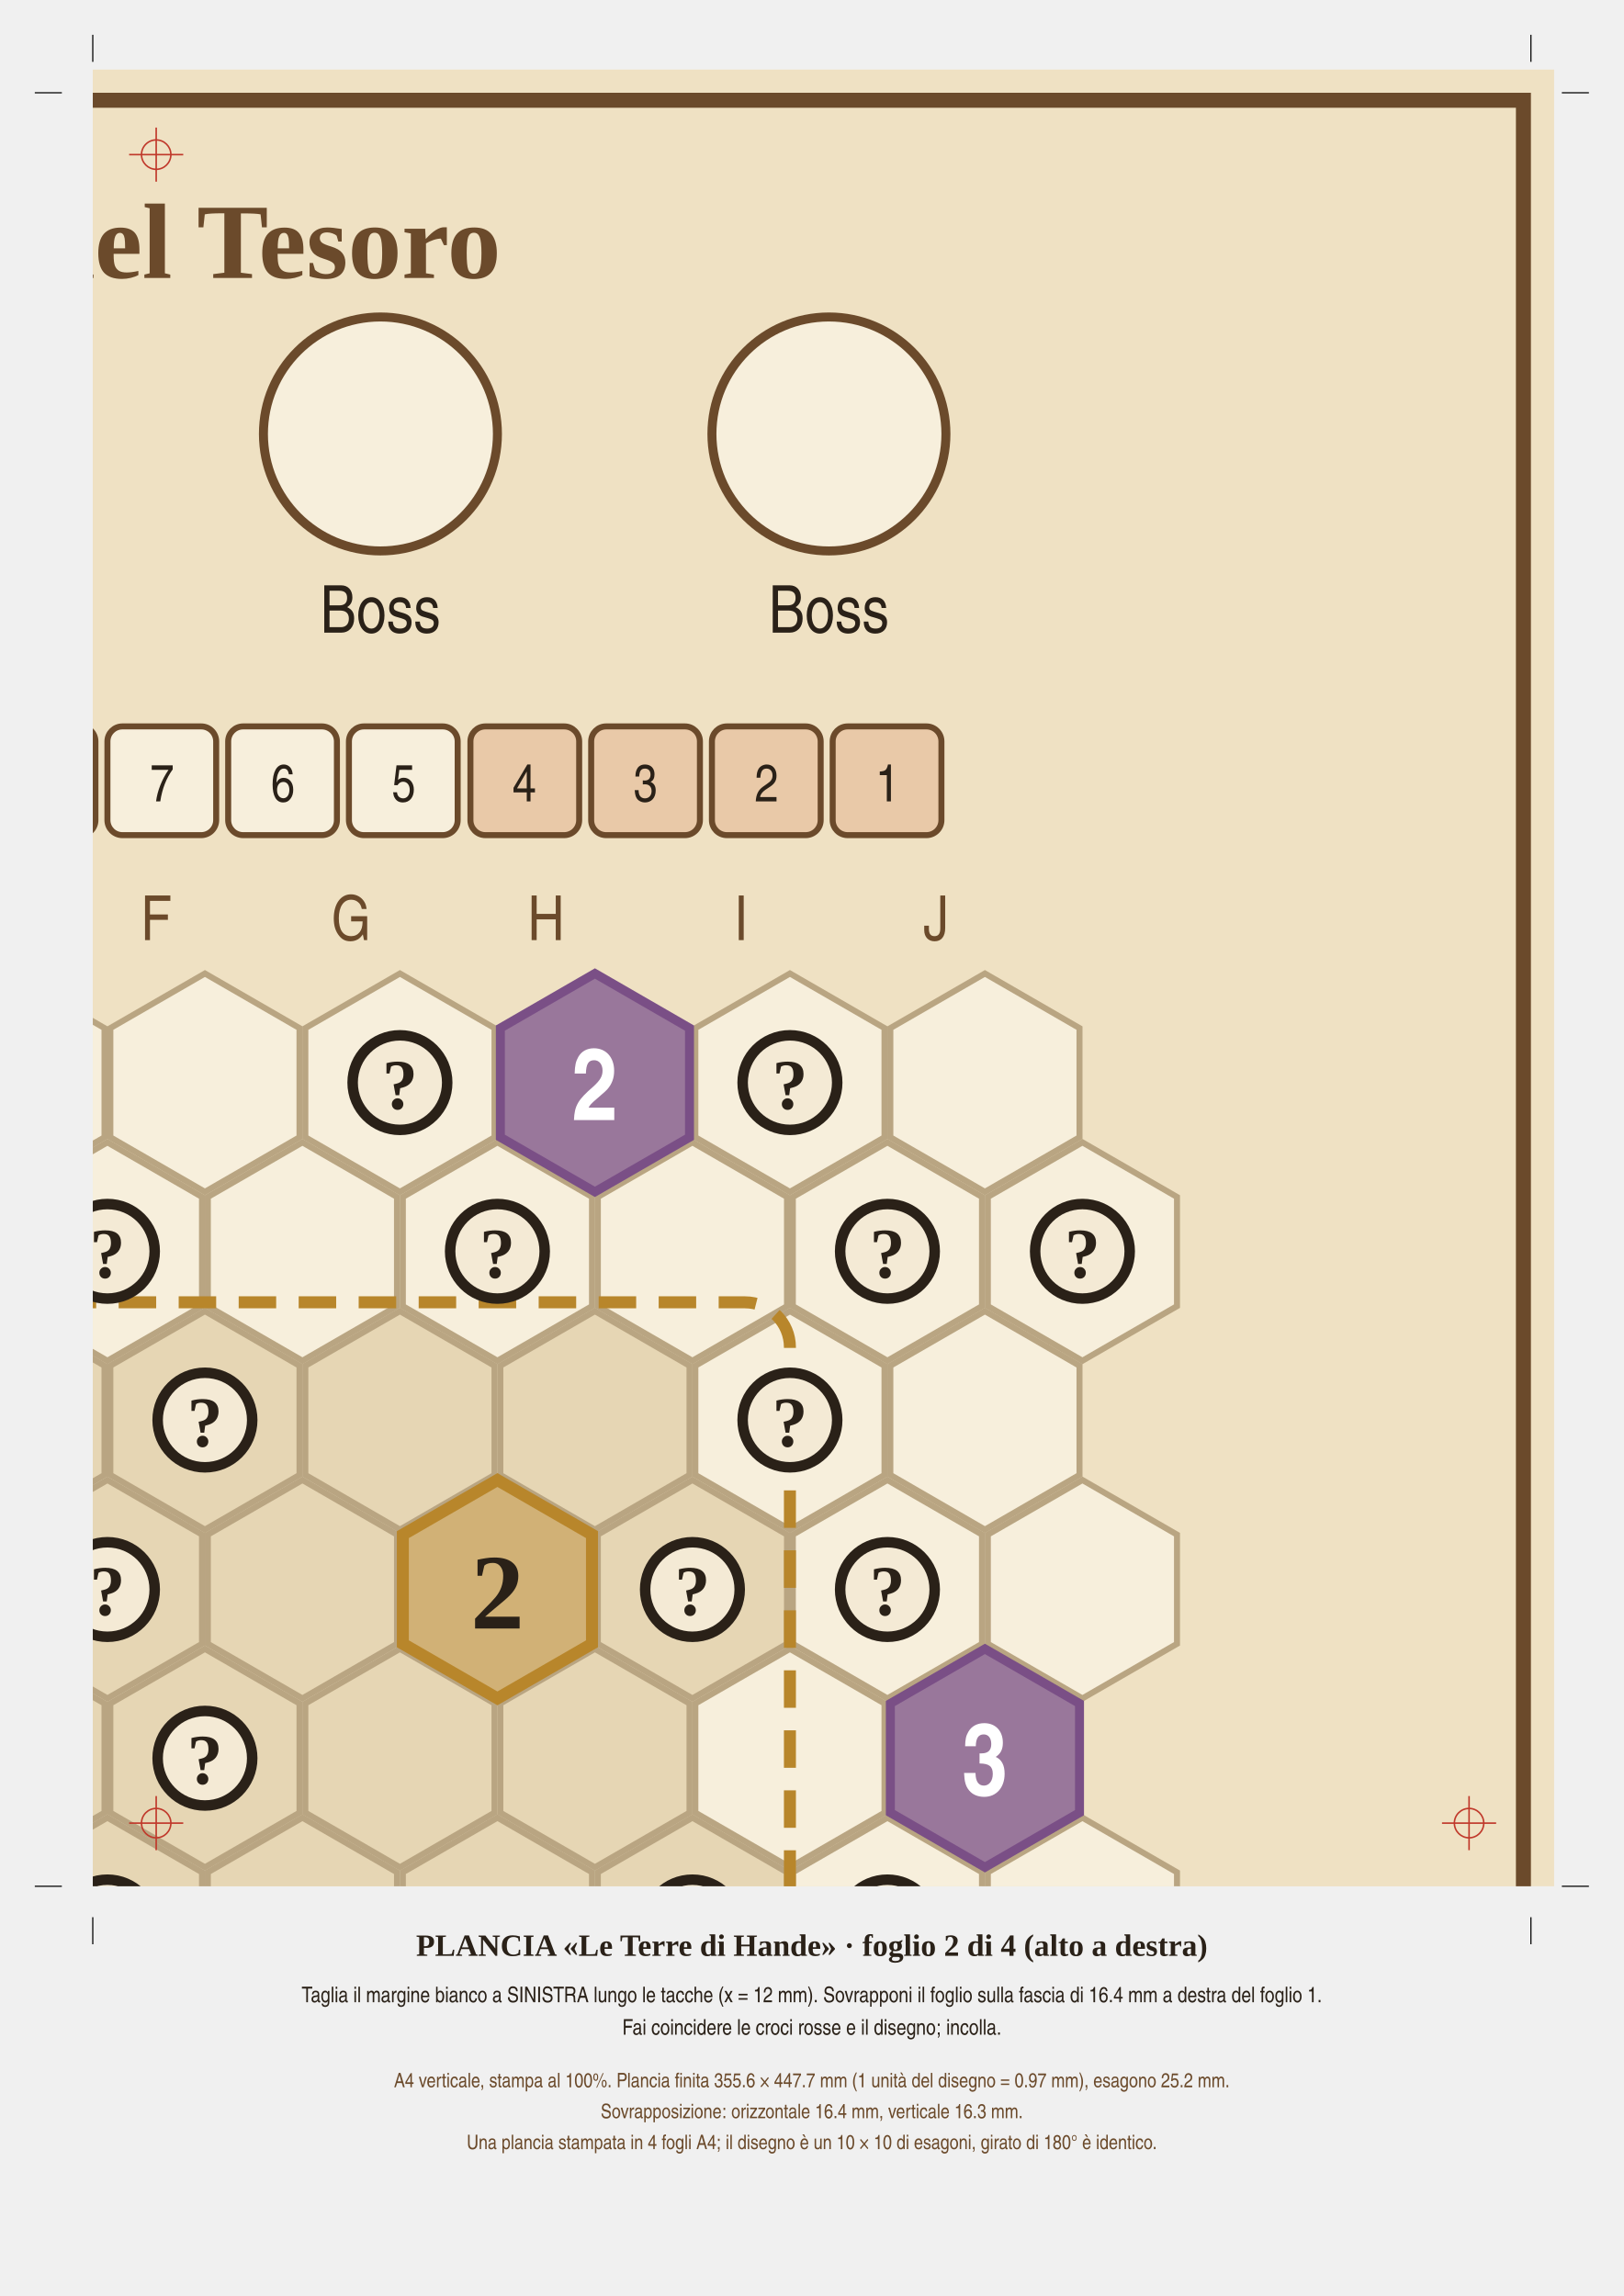
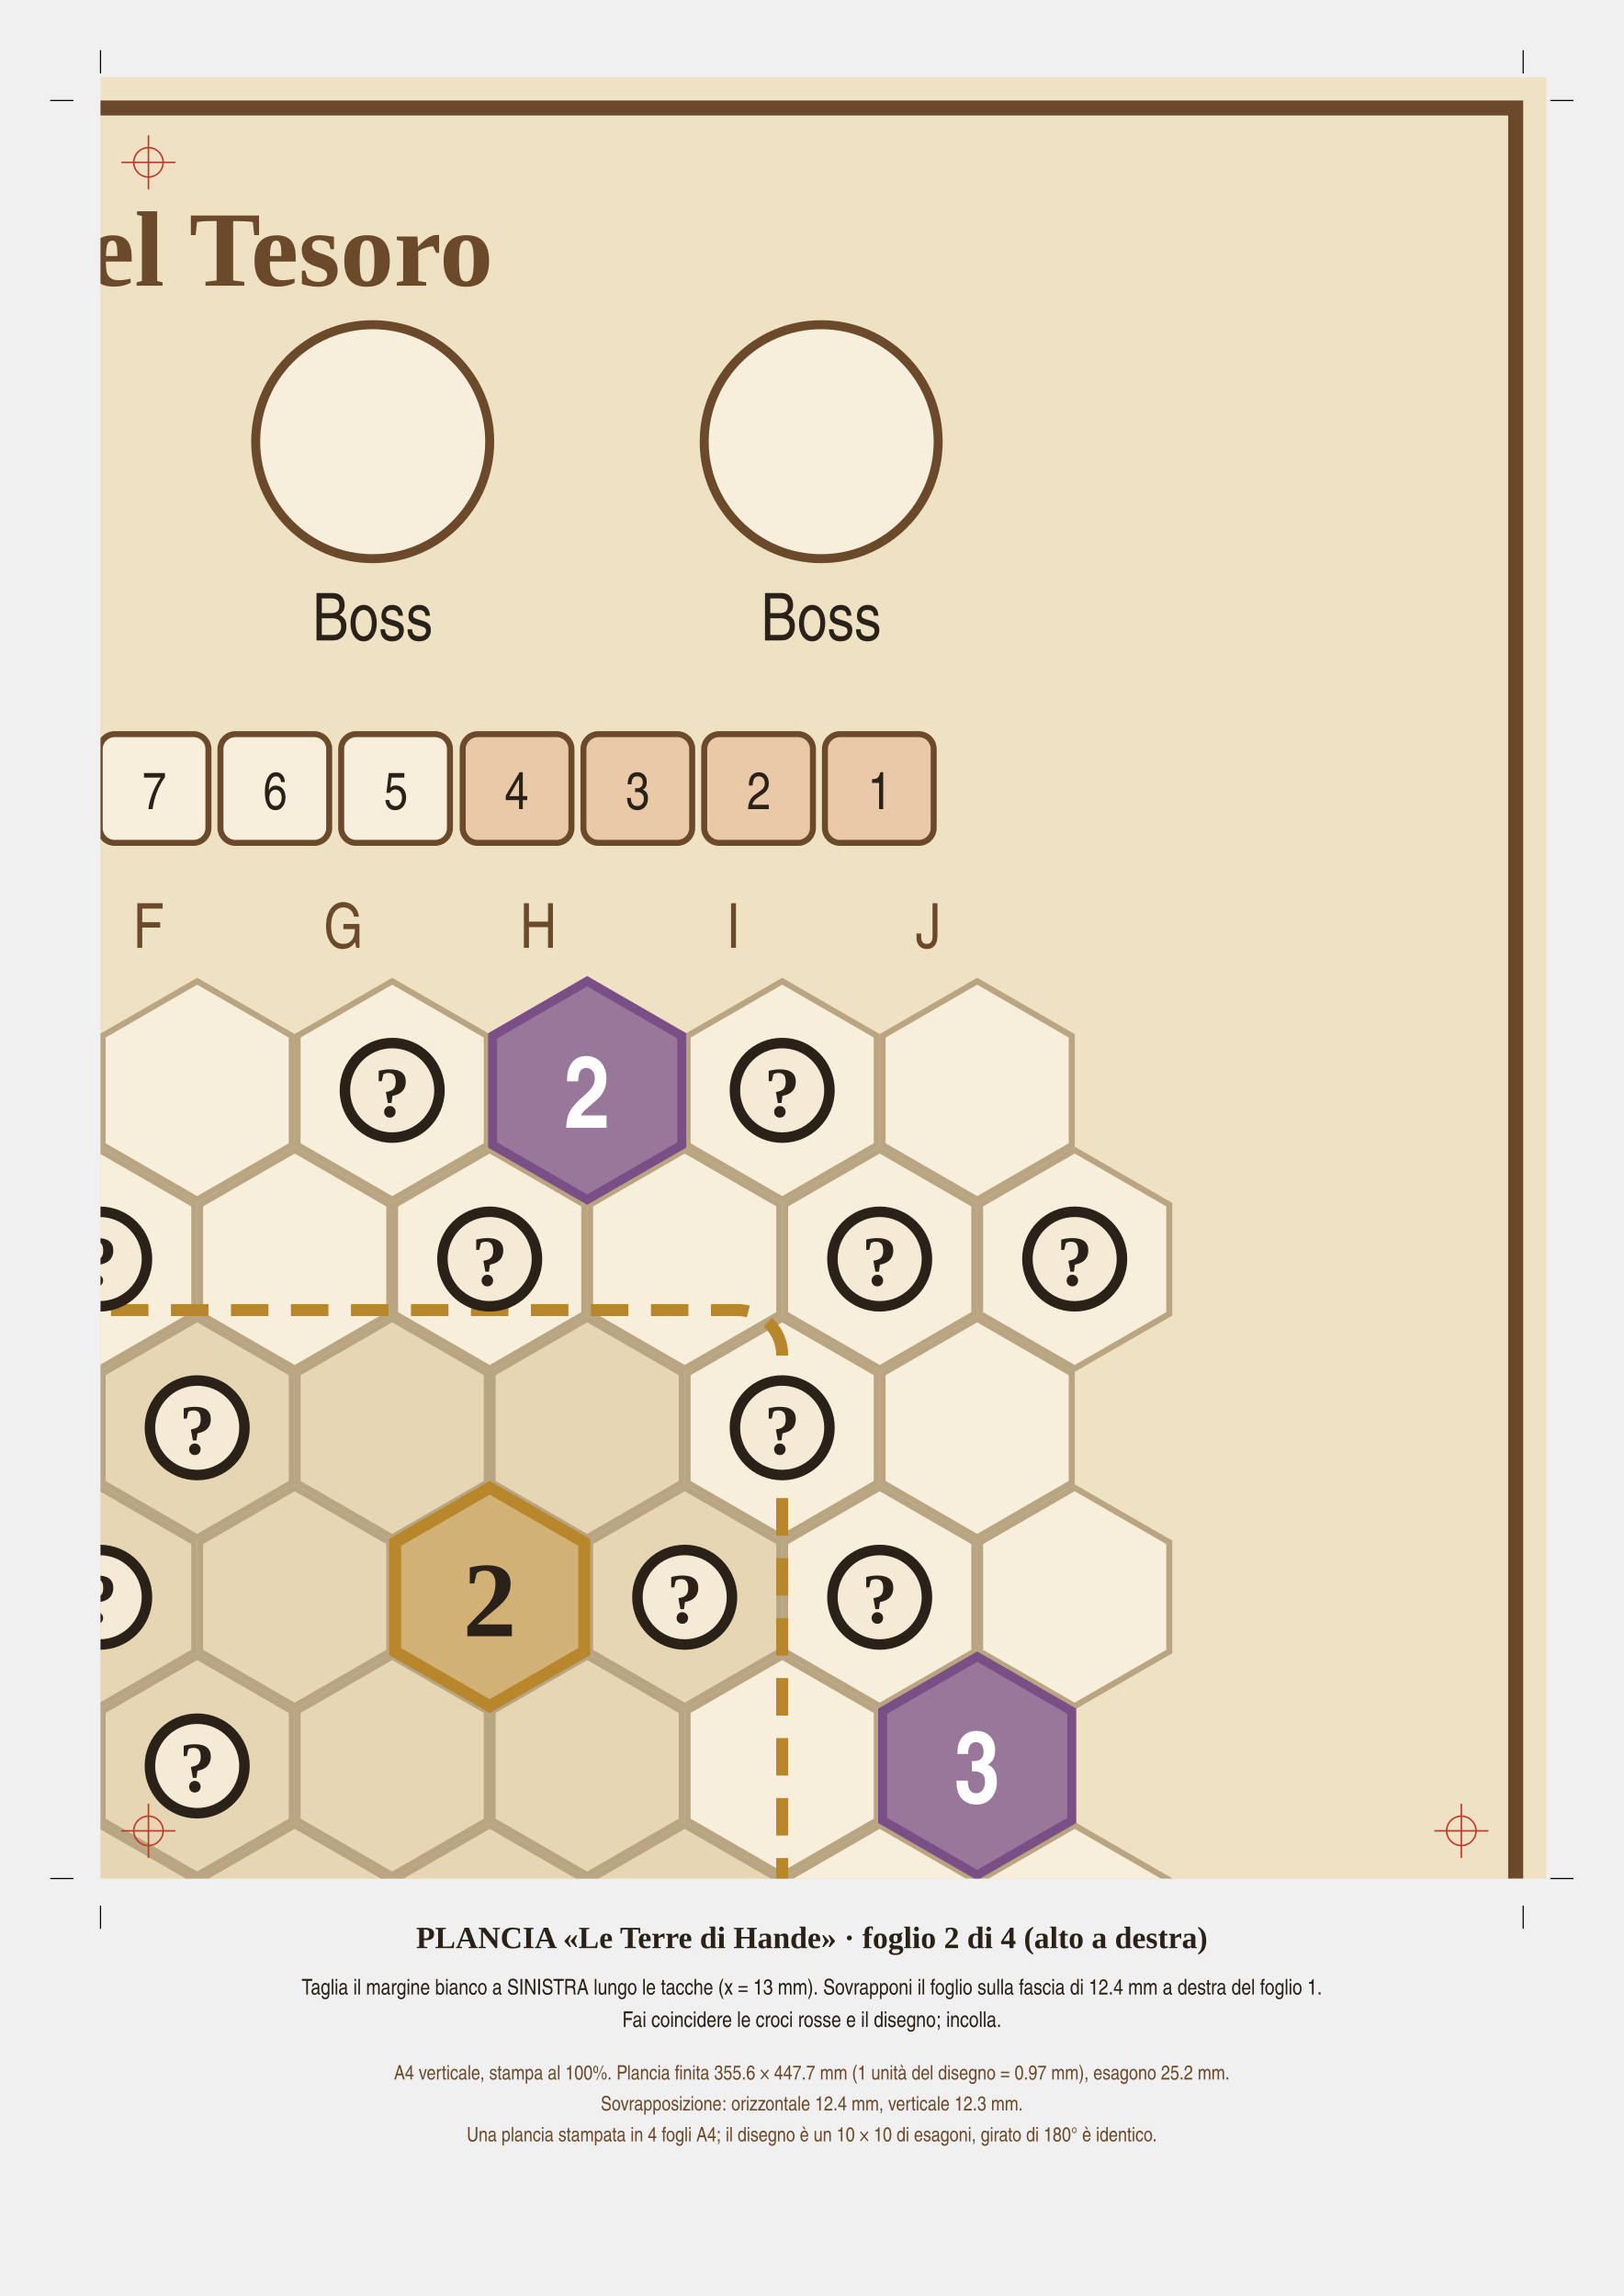
<svg xmlns="http://www.w3.org/2000/svg" width="210mm" height="297mm" viewBox="0 0 210 297" font-family="Liberation Sans Narrow">
  <defs>
    <clipPath id="clip10">
-       <rect x="12.0" y="9.0" width="189.0" height="235.0" />
+       <rect x="13.0" y="10.0" width="187.0" height="233.0" />
    </clipPath>
  </defs>
-   <rect id="abbondanza" x="12.0" y="9.0" width="189.0" height="235.0" fill="#efe1c3" />
+   <rect id="abbondanza" x="13.0" y="10.0" width="187.0" height="233.0" fill="#efe1c3" />
  <g id="plancia-2di4" clip-path="url(#clip10)">
-     <g transform="translate(-157.602,12.000) scale(0.97)" font-family="Liberation Sans Narrow">
+     <g transform="translate(-158.602,13.000) scale(0.97)" font-family="Liberation Sans Narrow">
      <rect x="1" y="1" width="364.6" height="459.5" rx="0" fill="#efe1c3" stroke="#6b4a2b" stroke-width="2" />
      <polygon points="59.80,117.45 72.41,124.73 72.41,139.29 59.80,146.57 47.19,139.29 47.19,124.73" fill="#f7efdc" stroke="#b9a582" stroke-width="0.8" />
      <polygon points="85.80,117.45 98.41,124.73 98.41,139.29 85.80,146.57 73.19,139.29 73.19,124.73" fill="#f7efdc" stroke="#b9a582" stroke-width="0.8" />
      <polygon points="111.80,117.45 124.41,124.73 124.41,139.29 111.80,146.57 99.19,139.29 99.19,124.73" fill="#f7efdc" stroke="#b9a582" stroke-width="0.8" />
      <polygon points="137.80,117.45 150.41,124.73 150.41,139.29 137.80,146.57 125.19,139.29 125.19,124.73" fill="#f7efdc" stroke="#b9a582" stroke-width="0.8" />
      <polygon points="163.80,117.45 176.41,124.73 176.41,139.29 163.80,146.57 151.19,139.29 151.19,124.73" fill="#f7efdc" stroke="#b9a582" stroke-width="0.8" />
      <polygon points="189.80,117.45 202.41,124.73 202.41,139.29 189.80,146.57 177.19,139.29 177.19,124.73" fill="#f7efdc" stroke="#b9a582" stroke-width="0.8" />
      <polygon points="215.80,117.45 228.41,124.73 228.41,139.29 215.80,146.57 203.19,139.29 203.19,124.73" fill="#f7efdc" stroke="#b9a582" stroke-width="0.8" />
      <polygon points="241.80,117.45 254.41,124.73 254.41,139.29 241.80,146.57 229.19,139.29 229.19,124.73" fill="#f7efdc" stroke="#b9a582" stroke-width="0.8" />
      <polygon points="267.80,117.45 280.41,124.73 280.41,139.29 267.80,146.57 255.19,139.29 255.19,124.73" fill="#f7efdc" stroke="#b9a582" stroke-width="0.8" />
      <polygon points="293.80,117.45 306.41,124.73 306.41,139.29 293.80,146.57 281.19,139.29 281.19,124.73" fill="#f7efdc" stroke="#b9a582" stroke-width="0.8" />
      <polygon points="72.80,139.97 85.41,147.25 85.41,161.81 72.80,169.09 60.19,161.81 60.19,147.25" fill="#f7efdc" stroke="#b9a582" stroke-width="0.8" />
      <polygon points="98.80,139.97 111.41,147.25 111.41,161.81 98.80,169.09 86.19,161.81 86.19,147.25" fill="#f7efdc" stroke="#b9a582" stroke-width="0.8" />
      <polygon points="124.80,139.97 137.41,147.25 137.41,161.81 124.80,169.09 112.19,161.81 112.19,147.25" fill="#f7efdc" stroke="#b9a582" stroke-width="0.8" />
      <polygon points="150.80,139.97 163.41,147.25 163.41,161.81 150.80,169.09 138.19,161.81 138.19,147.25" fill="#f7efdc" stroke="#b9a582" stroke-width="0.8" />
      <polygon points="176.80,139.97 189.41,147.25 189.41,161.81 176.80,169.09 164.19,161.81 164.19,147.25" fill="#f7efdc" stroke="#b9a582" stroke-width="0.8" />
      <polygon points="202.80,139.97 215.41,147.25 215.41,161.81 202.80,169.09 190.19,161.81 190.19,147.25" fill="#f7efdc" stroke="#b9a582" stroke-width="0.8" />
      <polygon points="228.80,139.97 241.41,147.25 241.41,161.81 228.80,169.09 216.19,161.81 216.19,147.25" fill="#f7efdc" stroke="#b9a582" stroke-width="0.8" />
      <polygon points="254.80,139.97 267.41,147.25 267.41,161.81 254.80,169.09 242.19,161.81 242.19,147.25" fill="#f7efdc" stroke="#b9a582" stroke-width="0.8" />
      <polygon points="280.80,139.97 293.41,147.25 293.41,161.81 280.80,169.09 268.19,161.81 268.19,147.25" fill="#f7efdc" stroke="#b9a582" stroke-width="0.8" />
      <polygon points="306.80,139.97 319.41,147.25 319.41,161.81 306.80,169.09 294.19,161.81 294.19,147.25" fill="#f7efdc" stroke="#b9a582" stroke-width="0.8" />
      <polygon points="59.80,162.48 72.41,169.76 72.41,184.32 59.80,191.61 47.19,184.32 47.19,169.76" fill="#f7efdc" stroke="#b9a582" stroke-width="0.8" />
      <polygon points="85.80,162.48 98.41,169.76 98.41,184.32 85.80,191.61 73.19,184.32 73.19,169.76" fill="#f7efdc" stroke="#b9a582" stroke-width="0.8" />
      <polygon points="111.80,162.48 124.41,169.76 124.41,184.32 111.80,191.61 99.19,184.32 99.19,169.76" fill="#e6d6b4" stroke="#b9a582" stroke-width="0.8" />
      <polygon points="137.80,162.48 150.41,169.76 150.41,184.32 137.80,191.61 125.19,184.32 125.19,169.76" fill="#e6d6b4" stroke="#b9a582" stroke-width="0.8" />
      <polygon points="163.80,162.48 176.41,169.76 176.41,184.32 163.80,191.61 151.19,184.32 151.19,169.76" fill="#e6d6b4" stroke="#b9a582" stroke-width="0.8" />
      <polygon points="189.80,162.48 202.41,169.76 202.41,184.32 189.80,191.61 177.19,184.32 177.19,169.76" fill="#e6d6b4" stroke="#b9a582" stroke-width="0.8" />
      <polygon points="215.80,162.48 228.41,169.76 228.41,184.32 215.80,191.61 203.19,184.32 203.19,169.76" fill="#e6d6b4" stroke="#b9a582" stroke-width="0.8" />
      <polygon points="241.80,162.48 254.41,169.76 254.41,184.32 241.80,191.61 229.19,184.32 229.19,169.76" fill="#e6d6b4" stroke="#b9a582" stroke-width="0.8" />
      <polygon points="267.80,162.48 280.41,169.76 280.41,184.32 267.80,191.61 255.19,184.32 255.19,169.76" fill="#f7efdc" stroke="#b9a582" stroke-width="0.8" />
      <polygon points="293.80,162.48 306.41,169.76 306.41,184.32 293.80,191.61 281.19,184.32 281.19,169.76" fill="#f7efdc" stroke="#b9a582" stroke-width="0.8" />
      <polygon points="72.80,185.00 85.41,192.28 85.41,206.84 72.80,214.12 60.19,206.84 60.19,192.28" fill="#f7efdc" stroke="#b9a582" stroke-width="0.8" />
      <polygon points="98.80,185.00 111.41,192.28 111.41,206.84 98.80,214.12 86.19,206.84 86.19,192.28" fill="#f7efdc" stroke="#b9a582" stroke-width="0.8" />
      <polygon points="124.80,185.00 137.41,192.28 137.41,206.84 124.80,214.12 112.19,206.84 112.19,192.28" fill="#e6d6b4" stroke="#b9a582" stroke-width="0.8" />
      <polygon points="150.80,185.00 163.41,192.28 163.41,206.84 150.80,214.12 138.19,206.84 138.19,192.28" fill="#e6d6b4" stroke="#b9a582" stroke-width="0.8" />
      <polygon points="176.80,185.00 189.41,192.28 189.41,206.84 176.80,214.12 164.19,206.84 164.19,192.28" fill="#e6d6b4" stroke="#b9a582" stroke-width="0.8" />
      <polygon points="202.80,185.00 215.41,192.28 215.41,206.84 202.80,214.12 190.19,206.84 190.19,192.28" fill="#e6d6b4" stroke="#b9a582" stroke-width="0.8" />
      <polygon points="228.80,185.00 241.41,192.28 241.41,206.84 228.80,214.12 216.19,206.84 216.19,192.28" fill="#e6d6b4" stroke="#b9a582" stroke-width="0.8" />
      <polygon points="254.80,185.00 267.41,192.28 267.41,206.84 254.80,214.12 242.19,206.84 242.19,192.28" fill="#e6d6b4" stroke="#b9a582" stroke-width="0.8" />
      <polygon points="280.80,185.00 293.41,192.28 293.41,206.84 280.80,214.12 268.19,206.84 268.19,192.28" fill="#f7efdc" stroke="#b9a582" stroke-width="0.8" />
      <polygon points="306.80,185.00 319.41,192.28 319.41,206.84 306.80,214.12 294.19,206.84 294.19,192.28" fill="#f7efdc" stroke="#b9a582" stroke-width="0.8" />
      <polygon points="59.80,207.52 72.41,214.80 72.41,229.36 59.80,236.64 47.19,229.36 47.19,214.80" fill="#f7efdc" stroke="#b9a582" stroke-width="0.8" />
      <polygon points="85.80,207.52 98.41,214.80 98.41,229.36 85.80,236.64 73.19,229.36 73.19,214.80" fill="#f7efdc" stroke="#b9a582" stroke-width="0.8" />
      <polygon points="111.80,207.52 124.41,214.80 124.41,229.36 111.80,236.64 99.19,229.36 99.19,214.80" fill="#e6d6b4" stroke="#b9a582" stroke-width="0.8" />
      <polygon points="137.80,207.52 150.41,214.80 150.41,229.36 137.80,236.64 125.19,229.36 125.19,214.80" fill="#e6d6b4" stroke="#b9a582" stroke-width="0.8" />
      <polygon points="163.80,207.52 176.41,214.80 176.41,229.36 163.80,236.64 151.19,229.36 151.19,214.80" fill="#e6d6b4" stroke="#b9a582" stroke-width="0.8" />
      <polygon points="189.80,207.52 202.41,214.80 202.41,229.36 189.80,236.64 177.19,229.36 177.19,214.80" fill="#e6d6b4" stroke="#b9a582" stroke-width="0.8" />
      <polygon points="215.80,207.52 228.41,214.80 228.41,229.36 215.80,236.64 203.19,229.36 203.19,214.80" fill="#e6d6b4" stroke="#b9a582" stroke-width="0.8" />
      <polygon points="241.80,207.52 254.41,214.80 254.41,229.36 241.80,236.64 229.19,229.36 229.19,214.80" fill="#e6d6b4" stroke="#b9a582" stroke-width="0.8" />
      <polygon points="267.80,207.52 280.41,214.80 280.41,229.36 267.80,236.64 255.19,229.36 255.19,214.80" fill="#f7efdc" stroke="#b9a582" stroke-width="0.8" />
      <polygon points="293.80,207.52 306.41,214.80 306.41,229.36 293.80,236.64 281.19,229.36 281.19,214.80" fill="#f7efdc" stroke="#b9a582" stroke-width="0.8" />
      <polygon points="72.80,230.03 85.41,237.31 85.41,251.87 72.80,259.16 60.19,251.87 60.19,237.31" fill="#f7efdc" stroke="#b9a582" stroke-width="0.8" />
      <polygon points="98.80,230.03 111.41,237.31 111.41,251.87 98.80,259.16 86.19,251.87 86.19,237.31" fill="#f7efdc" stroke="#b9a582" stroke-width="0.8" />
      <polygon points="124.80,230.03 137.41,237.31 137.41,251.87 124.80,259.16 112.19,251.87 112.19,237.31" fill="#e6d6b4" stroke="#b9a582" stroke-width="0.8" />
      <polygon points="150.80,230.03 163.41,237.31 163.41,251.87 150.80,259.16 138.19,251.87 138.19,237.31" fill="#e6d6b4" stroke="#b9a582" stroke-width="0.8" />
      <polygon points="176.80,230.03 189.41,237.31 189.41,251.87 176.80,259.16 164.19,251.87 164.19,237.31" fill="#e6d6b4" stroke="#b9a582" stroke-width="0.8" />
      <polygon points="202.80,230.03 215.41,237.31 215.41,251.87 202.80,259.16 190.19,251.87 190.19,237.31" fill="#e6d6b4" stroke="#b9a582" stroke-width="0.8" />
      <polygon points="228.80,230.03 241.41,237.31 241.41,251.87 228.80,259.16 216.19,251.87 216.19,237.31" fill="#e6d6b4" stroke="#b9a582" stroke-width="0.8" />
      <polygon points="254.80,230.03 267.41,237.31 267.41,251.87 254.80,259.16 242.19,251.87 242.19,237.31" fill="#e6d6b4" stroke="#b9a582" stroke-width="0.8" />
      <polygon points="280.80,230.03 293.41,237.31 293.41,251.87 280.80,259.16 268.19,251.87 268.19,237.31" fill="#f7efdc" stroke="#b9a582" stroke-width="0.8" />
      <polygon points="306.80,230.03 319.41,237.31 319.41,251.87 306.80,259.16 294.19,251.87 294.19,237.31" fill="#f7efdc" stroke="#b9a582" stroke-width="0.8" />
      <polygon points="59.80,252.55 72.41,259.83 72.41,274.39 59.80,281.67 47.19,274.39 47.19,259.83" fill="#f7efdc" stroke="#b9a582" stroke-width="0.8" />
      <polygon points="85.80,252.55 98.41,259.83 98.41,274.39 85.80,281.67 73.19,274.39 73.19,259.83" fill="#f7efdc" stroke="#b9a582" stroke-width="0.8" />
      <polygon points="111.80,252.55 124.41,259.83 124.41,274.39 111.80,281.67 99.19,274.39 99.19,259.83" fill="#e6d6b4" stroke="#b9a582" stroke-width="0.8" />
      <polygon points="137.80,252.55 150.41,259.83 150.41,274.39 137.80,281.67 125.19,274.39 125.19,259.83" fill="#e6d6b4" stroke="#b9a582" stroke-width="0.8" />
      <polygon points="163.80,252.55 176.41,259.83 176.41,274.39 163.80,281.67 151.19,274.39 151.19,259.83" fill="#e6d6b4" stroke="#b9a582" stroke-width="0.8" />
      <polygon points="189.80,252.55 202.41,259.83 202.41,274.39 189.80,281.67 177.19,274.39 177.19,259.83" fill="#e6d6b4" stroke="#b9a582" stroke-width="0.8" />
      <polygon points="215.80,252.55 228.41,259.83 228.41,274.39 215.80,281.67 203.19,274.39 203.19,259.83" fill="#e6d6b4" stroke="#b9a582" stroke-width="0.8" />
      <polygon points="241.80,252.55 254.41,259.83 254.41,274.39 241.80,281.67 229.19,274.39 229.19,259.83" fill="#e6d6b4" stroke="#b9a582" stroke-width="0.8" />
      <polygon points="267.80,252.55 280.41,259.83 280.41,274.39 267.80,281.67 255.19,274.39 255.19,259.83" fill="#f7efdc" stroke="#b9a582" stroke-width="0.8" />
      <polygon points="293.80,252.55 306.41,259.83 306.41,274.39 293.80,281.67 281.19,274.39 281.19,259.83" fill="#f7efdc" stroke="#b9a582" stroke-width="0.8" />
      <polygon points="72.80,275.07 85.41,282.35 85.41,296.91 72.80,304.19 60.19,296.91 60.19,282.35" fill="#f7efdc" stroke="#b9a582" stroke-width="0.8" />
      <polygon points="98.80,275.07 111.41,282.35 111.41,296.91 98.80,304.19 86.19,296.91 86.19,282.35" fill="#f7efdc" stroke="#b9a582" stroke-width="0.8" />
      <polygon points="124.80,275.07 137.41,282.35 137.41,296.91 124.80,304.19 112.19,296.91 112.19,282.35" fill="#e6d6b4" stroke="#b9a582" stroke-width="0.8" />
      <polygon points="150.80,275.07 163.41,282.35 163.41,296.91 150.80,304.19 138.19,296.91 138.19,282.35" fill="#e6d6b4" stroke="#b9a582" stroke-width="0.8" />
      <polygon points="176.80,275.07 189.41,282.35 189.41,296.91 176.80,304.19 164.19,296.91 164.19,282.35" fill="#e6d6b4" stroke="#b9a582" stroke-width="0.8" />
      <polygon points="202.80,275.07 215.41,282.35 215.41,296.91 202.80,304.19 190.19,296.91 190.19,282.35" fill="#e6d6b4" stroke="#b9a582" stroke-width="0.8" />
      <polygon points="228.80,275.07 241.41,282.35 241.41,296.91 228.80,304.19 216.19,296.91 216.19,282.35" fill="#e6d6b4" stroke="#b9a582" stroke-width="0.8" />
      <polygon points="254.80,275.07 267.41,282.35 267.41,296.91 254.80,304.19 242.19,296.91 242.19,282.35" fill="#e6d6b4" stroke="#b9a582" stroke-width="0.8" />
      <polygon points="280.80,275.07 293.41,282.35 293.41,296.91 280.80,304.19 268.19,296.91 268.19,282.35" fill="#f7efdc" stroke="#b9a582" stroke-width="0.8" />
      <polygon points="306.80,275.07 319.41,282.35 319.41,296.91 306.80,304.19 294.19,296.91 294.19,282.35" fill="#f7efdc" stroke="#b9a582" stroke-width="0.8" />
      <polygon points="59.80,297.58 72.41,304.86 72.41,319.42 59.80,326.71 47.19,319.42 47.19,304.86" fill="#f7efdc" stroke="#b9a582" stroke-width="0.8" />
      <polygon points="85.80,297.58 98.41,304.86 98.41,319.42 85.80,326.71 73.19,319.42 73.19,304.86" fill="#f7efdc" stroke="#b9a582" stroke-width="0.8" />
      <polygon points="111.80,297.58 124.41,304.86 124.41,319.42 111.80,326.71 99.19,319.42 99.19,304.86" fill="#f7efdc" stroke="#b9a582" stroke-width="0.8" />
      <polygon points="137.80,297.58 150.41,304.86 150.41,319.42 137.80,326.71 125.19,319.42 125.19,304.86" fill="#f7efdc" stroke="#b9a582" stroke-width="0.8" />
      <polygon points="163.80,297.58 176.41,304.86 176.41,319.42 163.80,326.71 151.19,319.42 151.19,304.86" fill="#f7efdc" stroke="#b9a582" stroke-width="0.8" />
      <polygon points="189.80,297.58 202.41,304.86 202.41,319.42 189.80,326.71 177.19,319.42 177.19,304.86" fill="#f7efdc" stroke="#b9a582" stroke-width="0.8" />
      <polygon points="215.80,297.58 228.41,304.86 228.41,319.42 215.80,326.71 203.19,319.42 203.19,304.86" fill="#f7efdc" stroke="#b9a582" stroke-width="0.8" />
      <polygon points="241.80,297.58 254.41,304.86 254.41,319.42 241.80,326.71 229.19,319.42 229.19,304.86" fill="#f7efdc" stroke="#b9a582" stroke-width="0.8" />
      <polygon points="267.80,297.58 280.41,304.86 280.41,319.42 267.80,326.71 255.19,319.42 255.19,304.86" fill="#f7efdc" stroke="#b9a582" stroke-width="0.8" />
      <polygon points="293.80,297.58 306.41,304.86 306.41,319.42 293.80,326.71 281.19,319.42 281.19,304.86" fill="#f7efdc" stroke="#b9a582" stroke-width="0.8" />
      <polygon points="72.80,320.10 85.41,327.38 85.41,341.94 72.80,349.22 60.19,341.94 60.19,327.38" fill="#f7efdc" stroke="#b9a582" stroke-width="0.8" />
      <polygon points="98.80,320.10 111.41,327.38 111.41,341.94 98.80,349.22 86.19,341.94 86.19,327.38" fill="#f7efdc" stroke="#b9a582" stroke-width="0.8" />
      <polygon points="124.80,320.10 137.41,327.38 137.41,341.94 124.80,349.22 112.19,341.94 112.19,327.38" fill="#f7efdc" stroke="#b9a582" stroke-width="0.8" />
      <polygon points="150.80,320.10 163.41,327.38 163.41,341.94 150.80,349.22 138.19,341.94 138.19,327.38" fill="#f7efdc" stroke="#b9a582" stroke-width="0.8" />
      <polygon points="176.80,320.10 189.41,327.38 189.41,341.94 176.80,349.22 164.19,341.94 164.19,327.38" fill="#f7efdc" stroke="#b9a582" stroke-width="0.8" />
      <polygon points="202.80,320.10 215.41,327.38 215.41,341.94 202.80,349.22 190.19,341.94 190.19,327.38" fill="#f7efdc" stroke="#b9a582" stroke-width="0.8" />
      <polygon points="228.80,320.10 241.41,327.38 241.41,341.94 228.80,349.22 216.19,341.94 216.19,327.38" fill="#f7efdc" stroke="#b9a582" stroke-width="0.8" />
      <polygon points="254.80,320.10 267.41,327.38 267.41,341.94 254.80,349.22 242.19,341.94 242.19,327.38" fill="#f7efdc" stroke="#b9a582" stroke-width="0.8" />
      <polygon points="280.80,320.10 293.41,327.38 293.41,341.94 280.80,349.22 268.19,341.94 268.19,327.38" fill="#f7efdc" stroke="#b9a582" stroke-width="0.8" />
      <polygon points="306.80,320.10 319.41,327.38 319.41,341.94 306.80,349.22 294.19,341.94 294.19,327.38" fill="#f7efdc" stroke="#b9a582" stroke-width="0.8" />
      <rect x="92.3" y="161.3" width="175.5" height="144.1" rx="6" fill="none" stroke="#b8862b" stroke-width="1.6" stroke-dasharray="5 3" />
      <polygon points="111.80,117.45 124.41,124.73 124.41,139.29 111.80,146.57 99.19,139.29 99.19,124.73" fill="#7a4f86" fill-opacity="0.75" stroke="#7a4f86" stroke-width="1.2" />
      <text x="111.8" y="137.0" text-anchor="middle" font-family="Liberation Sans Narrow" font-weight="bold" font-size="13.5" fill="#fff">1</text>
      <polygon points="241.80,117.45 254.41,124.73 254.41,139.29 241.80,146.57 229.19,139.29 229.19,124.73" fill="#7a4f86" fill-opacity="0.75" stroke="#7a4f86" stroke-width="1.2" />
      <text x="241.8" y="137.0" text-anchor="middle" font-family="Liberation Sans Narrow" font-weight="bold" font-size="13.5" fill="#fff">2</text>
      <polygon points="293.80,207.52 306.41,214.80 306.41,229.36 293.80,236.64 281.19,229.36 281.19,214.80" fill="#7a4f86" fill-opacity="0.75" stroke="#7a4f86" stroke-width="1.2" />
      <text x="293.8" y="227.0" text-anchor="middle" font-family="Liberation Sans Narrow" font-weight="bold" font-size="13.5" fill="#fff">3</text>
      <polygon points="254.80,320.10 267.41,327.38 267.41,341.94 254.80,349.22 242.19,341.94 242.19,327.38" fill="#7a4f86" fill-opacity="0.75" stroke="#7a4f86" stroke-width="1.2" />
      <text x="254.8" y="339.6" text-anchor="middle" font-family="Liberation Sans Narrow" font-weight="bold" font-size="13.5" fill="#fff">4</text>
      <polygon points="124.80,320.10 137.41,327.38 137.41,341.94 124.80,349.22 112.19,341.94 112.19,327.38" fill="#7a4f86" fill-opacity="0.75" stroke="#7a4f86" stroke-width="1.2" />
      <text x="124.8" y="339.6" text-anchor="middle" font-family="Liberation Sans Narrow" font-weight="bold" font-size="13.5" fill="#fff">5</text>
      <polygon points="72.80,230.03 85.41,237.31 85.41,251.87 72.80,259.16 60.19,251.87 60.19,237.31" fill="#7a4f86" fill-opacity="0.75" stroke="#7a4f86" stroke-width="1.2" />
      <text x="72.8" y="249.5" text-anchor="middle" font-family="Liberation Sans Narrow" font-weight="bold" font-size="13.5" fill="#fff">6</text>
      <polygon points="150.80,185.00 163.41,192.28 163.41,206.84 150.80,214.12 138.19,206.84 138.19,192.28" fill="#b8862b" fill-opacity="0.45" stroke="#b8862b" stroke-width="1.6" />
      <polygon points="228.80,185.00 241.41,192.28 241.41,206.84 228.80,214.12 216.19,206.84 216.19,192.28" fill="#b8862b" fill-opacity="0.45" stroke="#b8862b" stroke-width="1.6" />
      <polygon points="137.80,252.55 150.41,259.83 150.41,274.39 137.80,281.67 125.19,274.39 125.19,259.83" fill="#b8862b" fill-opacity="0.45" stroke="#b8862b" stroke-width="1.6" />
      <polygon points="215.80,252.55 228.41,259.83 228.41,274.39 215.80,281.67 203.19,274.39 203.19,259.83" fill="#b8862b" fill-opacity="0.45" stroke="#b8862b" stroke-width="1.6" />
      <circle cx="215.8" cy="132.0" r="6.305" fill="#f4ead5" stroke="#2a2118" stroke-width="1.4" />
      <text x="215.8" y="135.5" text-anchor="middle" font-family="Liberation Serif" font-weight="bold" font-size="9.5" fill="#2a2118">?</text>
      <circle cx="150.8" cy="334.7" r="6.305" fill="#f4ead5" stroke="#2a2118" stroke-width="1.4" />
      <text x="150.8" y="338.1" text-anchor="middle" font-family="Liberation Serif" font-weight="bold" font-size="9.5" fill="#2a2118">?</text>
      <circle cx="267.8" cy="132.0" r="6.305" fill="#f4ead5" stroke="#2a2118" stroke-width="1.4" />
      <text x="267.8" y="135.5" text-anchor="middle" font-family="Liberation Serif" font-weight="bold" font-size="9.5" fill="#2a2118">?</text>
      <circle cx="98.8" cy="334.7" r="6.305" fill="#f4ead5" stroke="#2a2118" stroke-width="1.4" />
      <text x="98.8" y="338.1" text-anchor="middle" font-family="Liberation Serif" font-weight="bold" font-size="9.5" fill="#2a2118">?</text>
      <circle cx="98.8" cy="154.5" r="6.305" fill="#f4ead5" stroke="#2a2118" stroke-width="1.4" />
      <text x="98.8" y="158.0" text-anchor="middle" font-family="Liberation Serif" font-weight="bold" font-size="9.5" fill="#2a2118">?</text>
      <circle cx="267.8" cy="312.1" r="6.305" fill="#f4ead5" stroke="#2a2118" stroke-width="1.4" />
      <text x="267.8" y="315.6" text-anchor="middle" font-family="Liberation Serif" font-weight="bold" font-size="9.5" fill="#2a2118">?</text>
      <circle cx="150.8" cy="154.5" r="6.305" fill="#f4ead5" stroke="#2a2118" stroke-width="1.4" />
      <text x="150.8" y="158.0" text-anchor="middle" font-family="Liberation Serif" font-weight="bold" font-size="9.5" fill="#2a2118">?</text>
      <circle cx="215.8" cy="312.1" r="6.305" fill="#f4ead5" stroke="#2a2118" stroke-width="1.4" />
      <text x="215.8" y="315.6" text-anchor="middle" font-family="Liberation Serif" font-weight="bold" font-size="9.5" fill="#2a2118">?</text>
      <circle cx="228.8" cy="154.5" r="6.305" fill="#f4ead5" stroke="#2a2118" stroke-width="1.4" />
      <text x="228.8" y="158.0" text-anchor="middle" font-family="Liberation Serif" font-weight="bold" font-size="9.5" fill="#2a2118">?</text>
      <circle cx="137.8" cy="312.1" r="6.305" fill="#f4ead5" stroke="#2a2118" stroke-width="1.4" />
      <text x="137.8" y="315.6" text-anchor="middle" font-family="Liberation Serif" font-weight="bold" font-size="9.5" fill="#2a2118">?</text>
      <circle cx="111.8" cy="177.0" r="6.305" fill="#f4ead5" stroke="#2a2118" stroke-width="1.4" />
      <text x="111.8" y="180.5" text-anchor="middle" font-family="Liberation Serif" font-weight="bold" font-size="9.5" fill="#2a2118">?</text>
      <circle cx="254.8" cy="289.6" r="6.305" fill="#f4ead5" stroke="#2a2118" stroke-width="1.4" />
      <text x="254.8" y="293.1" text-anchor="middle" font-family="Liberation Serif" font-weight="bold" font-size="9.5" fill="#2a2118">?</text>
      <circle cx="189.8" cy="177.0" r="6.305" fill="#f4ead5" stroke="#2a2118" stroke-width="1.4" />
      <text x="189.8" y="180.5" text-anchor="middle" font-family="Liberation Serif" font-weight="bold" font-size="9.5" fill="#2a2118">?</text>
      <circle cx="176.8" cy="289.6" r="6.305" fill="#f4ead5" stroke="#2a2118" stroke-width="1.4" />
      <text x="176.8" y="293.1" text-anchor="middle" font-family="Liberation Serif" font-weight="bold" font-size="9.5" fill="#2a2118">?</text>
      <circle cx="267.8" cy="177.0" r="6.305" fill="#f4ead5" stroke="#2a2118" stroke-width="1.4" />
      <text x="267.8" y="180.5" text-anchor="middle" font-family="Liberation Serif" font-weight="bold" font-size="9.5" fill="#2a2118">?</text>
      <circle cx="98.8" cy="289.6" r="6.305" fill="#f4ead5" stroke="#2a2118" stroke-width="1.4" />
      <text x="98.8" y="293.1" text-anchor="middle" font-family="Liberation Serif" font-weight="bold" font-size="9.5" fill="#2a2118">?</text>
      <circle cx="306.8" cy="154.5" r="6.305" fill="#f4ead5" stroke="#2a2118" stroke-width="1.4" />
      <text x="306.8" y="158.0" text-anchor="middle" font-family="Liberation Serif" font-weight="bold" font-size="9.5" fill="#2a2118">?</text>
      <circle cx="59.8" cy="312.1" r="6.305" fill="#f4ead5" stroke="#2a2118" stroke-width="1.4" />
      <text x="59.8" y="315.6" text-anchor="middle" font-family="Liberation Serif" font-weight="bold" font-size="9.5" fill="#2a2118">?</text>
      <circle cx="176.8" cy="199.6" r="6.305" fill="#f4ead5" stroke="#2a2118" stroke-width="1.4" />
      <text x="176.8" y="203.0" text-anchor="middle" font-family="Liberation Serif" font-weight="bold" font-size="9.5" fill="#2a2118">?</text>
      <circle cx="189.8" cy="267.1" r="6.305" fill="#f4ead5" stroke="#2a2118" stroke-width="1.4" />
      <text x="189.8" y="270.6" text-anchor="middle" font-family="Liberation Serif" font-weight="bold" font-size="9.5" fill="#2a2118">?</text>
      <circle cx="254.8" cy="199.6" r="6.305" fill="#f4ead5" stroke="#2a2118" stroke-width="1.4" />
      <text x="254.8" y="203.0" text-anchor="middle" font-family="Liberation Serif" font-weight="bold" font-size="9.5" fill="#2a2118">?</text>
      <circle cx="111.8" cy="267.1" r="6.305" fill="#f4ead5" stroke="#2a2118" stroke-width="1.4" />
      <text x="111.8" y="270.6" text-anchor="middle" font-family="Liberation Serif" font-weight="bold" font-size="9.5" fill="#2a2118">?</text>
      <circle cx="280.8" cy="199.6" r="6.305" fill="#f4ead5" stroke="#2a2118" stroke-width="1.4" />
      <text x="280.8" y="203.0" text-anchor="middle" font-family="Liberation Serif" font-weight="bold" font-size="9.5" fill="#2a2118">?</text>
      <circle cx="85.8" cy="267.1" r="6.305" fill="#f4ead5" stroke="#2a2118" stroke-width="1.4" />
      <text x="85.8" y="270.6" text-anchor="middle" font-family="Liberation Serif" font-weight="bold" font-size="9.5" fill="#2a2118">?</text>
      <circle cx="72.8" cy="199.6" r="6.305" fill="#f4ead5" stroke="#2a2118" stroke-width="1.4" />
      <text x="72.8" y="203.0" text-anchor="middle" font-family="Liberation Serif" font-weight="bold" font-size="9.5" fill="#2a2118">?</text>
      <circle cx="293.8" cy="267.1" r="6.305" fill="#f4ead5" stroke="#2a2118" stroke-width="1.4" />
      <text x="293.8" y="270.6" text-anchor="middle" font-family="Liberation Serif" font-weight="bold" font-size="9.5" fill="#2a2118">?</text>
      <circle cx="111.8" cy="222.1" r="6.305" fill="#f4ead5" stroke="#2a2118" stroke-width="1.4" />
      <text x="111.8" y="225.5" text-anchor="middle" font-family="Liberation Serif" font-weight="bold" font-size="9.5" fill="#2a2118">?</text>
      <circle cx="254.8" cy="244.6" r="6.305" fill="#f4ead5" stroke="#2a2118" stroke-width="1.4" />
      <text x="254.8" y="248.1" text-anchor="middle" font-family="Liberation Serif" font-weight="bold" font-size="9.5" fill="#2a2118">?</text>
      <circle cx="189.8" cy="222.1" r="6.305" fill="#f4ead5" stroke="#2a2118" stroke-width="1.4" />
      <text x="189.8" y="225.5" text-anchor="middle" font-family="Liberation Serif" font-weight="bold" font-size="9.5" fill="#2a2118">?</text>
      <circle cx="176.8" cy="244.6" r="6.305" fill="#f4ead5" stroke="#2a2118" stroke-width="1.4" />
      <text x="176.8" y="248.1" text-anchor="middle" font-family="Liberation Serif" font-weight="bold" font-size="9.5" fill="#2a2118">?</text>
      <circle cx="85.8" cy="222.1" r="6.305" fill="#f4ead5" stroke="#2a2118" stroke-width="1.4" />
      <text x="85.8" y="225.5" text-anchor="middle" font-family="Liberation Serif" font-weight="bold" font-size="9.5" fill="#2a2118">?</text>
      <circle cx="280.8" cy="244.6" r="6.305" fill="#f4ead5" stroke="#2a2118" stroke-width="1.4" />
      <text x="280.8" y="248.1" text-anchor="middle" font-family="Liberation Serif" font-weight="bold" font-size="9.5" fill="#2a2118">?</text>
      <circle cx="176.8" cy="154.5" r="6.305" fill="#f4ead5" stroke="#2a2118" stroke-width="1.4" />
      <text x="176.8" y="158.0" text-anchor="middle" font-family="Liberation Serif" font-weight="bold" font-size="9.5" fill="#2a2118">?</text>
      <circle cx="189.8" cy="312.1" r="6.305" fill="#f4ead5" stroke="#2a2118" stroke-width="1.4" />
      <text x="189.8" y="315.6" text-anchor="middle" font-family="Liberation Serif" font-weight="bold" font-size="9.5" fill="#2a2118">?</text>
      <circle cx="280.8" cy="154.5" r="6.305" fill="#f4ead5" stroke="#2a2118" stroke-width="1.4" />
      <text x="280.8" y="158.0" text-anchor="middle" font-family="Liberation Serif" font-weight="bold" font-size="9.5" fill="#2a2118">?</text>
      <circle cx="85.8" cy="312.1" r="6.305" fill="#f4ead5" stroke="#2a2118" stroke-width="1.4" />
      <text x="85.8" y="315.6" text-anchor="middle" font-family="Liberation Serif" font-weight="bold" font-size="9.5" fill="#2a2118">?</text>
      <text x="150.8" y="204.8" text-anchor="middle" font-family="Liberation Serif" font-weight="bold" font-size="14.3" fill="#2a2118">1</text>
      <text x="228.8" y="204.8" text-anchor="middle" font-family="Liberation Serif" font-weight="bold" font-size="14.3" fill="#2a2118">2</text>
      <text x="137.8" y="272.4" text-anchor="middle" font-family="Liberation Serif" font-weight="bold" font-size="14.3" fill="#2a2118">3</text>
      <text x="215.8" y="272.4" text-anchor="middle" font-family="Liberation Serif" font-weight="bold" font-size="14.3" fill="#2a2118">4</text>
      <text x="53.3" y="113.0" text-anchor="middle" font-size="8.3" fill="#6b4a2b">A</text>
      <text x="79.3" y="113.0" text-anchor="middle" font-size="8.3" fill="#6b4a2b">B</text>
      <text x="105.3" y="113.0" text-anchor="middle" font-size="8.3" fill="#6b4a2b">C</text>
      <text x="131.3" y="113.0" text-anchor="middle" font-size="8.3" fill="#6b4a2b">D</text>
      <text x="157.3" y="113.0" text-anchor="middle" font-size="8.3" fill="#6b4a2b">E</text>
      <text x="183.3" y="113.0" text-anchor="middle" font-size="8.3" fill="#6b4a2b">F</text>
      <text x="209.3" y="113.0" text-anchor="middle" font-size="8.3" fill="#6b4a2b">G</text>
      <text x="235.3" y="113.0" text-anchor="middle" font-size="8.3" fill="#6b4a2b">H</text>
      <text x="261.3" y="113.0" text-anchor="middle" font-size="8.3" fill="#6b4a2b">I</text>
      <text x="287.3" y="113.0" text-anchor="middle" font-size="8.3" fill="#6b4a2b">J</text>
      <text x="40.8" y="135.0" text-anchor="end" font-size="8.3" fill="#6b4a2b">1</text>
      <text x="40.8" y="157.5" text-anchor="end" font-size="8.3" fill="#6b4a2b">2</text>
      <text x="40.8" y="180.0" text-anchor="end" font-size="8.3" fill="#6b4a2b">3</text>
      <text x="40.8" y="202.6" text-anchor="end" font-size="8.3" fill="#6b4a2b">4</text>
      <text x="40.8" y="225.1" text-anchor="end" font-size="8.3" fill="#6b4a2b">5</text>
      <text x="40.8" y="247.6" text-anchor="end" font-size="8.3" fill="#6b4a2b">6</text>
      <text x="40.8" y="270.1" text-anchor="end" font-size="8.3" fill="#6b4a2b">7</text>
      <text x="40.8" y="292.6" text-anchor="end" font-size="8.3" fill="#6b4a2b">8</text>
      <text x="40.8" y="315.1" text-anchor="end" font-size="8.3" fill="#6b4a2b">9</text>
      <text x="40.8" y="337.7" text-anchor="end" font-size="8.3" fill="#6b4a2b">10</text>
      <text x="183.3" y="24.7" text-anchor="middle" font-family="Liberation Serif" font-weight="bold" font-size="14.3" fill="#6b4a2b">Sala del Tesoro</text>
      <circle cx="93.6" cy="45.5" r="19.5" fill="#b8862b" fill-opacity="0.5" stroke="#6b4a2b" stroke-width="1.2" />
      <text x="93.6" y="75.9" text-anchor="middle" font-size="8.8" fill="#2a2118">Custode</text>
      <circle cx="153.4" cy="45.5" r="14.3" fill="#f7efdc" fill-opacity="1" stroke="#6b4a2b" stroke-width="1.2" />
      <text x="153.4" y="70.7" text-anchor="middle" font-size="8.8" fill="#2a2118">MIMI</text>
      <circle cx="213.2" cy="45.5" r="15.6" fill="#f7efdc" fill-opacity="1" stroke="#6b4a2b" stroke-width="1.2" />
      <text x="213.2" y="72.0" text-anchor="middle" font-size="8.8" fill="#2a2118">Boss</text>
      <circle cx="273.0" cy="45.5" r="15.6" fill="#f7efdc" fill-opacity="1" stroke="#6b4a2b" stroke-width="1.2" />
      <text x="273.0" y="72.0" text-anchor="middle" font-size="8.8" fill="#2a2118">Boss</text>
      <text x="139.4" y="95.5" text-anchor="end" font-size="8.3" font-weight="bold" fill="#2a2118">PV del boss</text>
      <rect x="144.6" y="84.5" width="14.5" height="14.5" rx="2" fill="#f7efdc" stroke="#6b4a2b" stroke-width="0.8" />
      <text x="151.8" y="94.5" text-anchor="middle" font-size="7.0" fill="#2a2118">9</text>
      <rect x="160.7" y="84.5" width="14.5" height="14.5" rx="2" fill="#f7efdc" stroke="#6b4a2b" stroke-width="0.8" />
      <text x="167.9" y="94.5" text-anchor="middle" font-size="7.0" fill="#2a2118">8</text>
      <rect x="176.8" y="84.5" width="14.5" height="14.5" rx="2" fill="#f7efdc" stroke="#6b4a2b" stroke-width="0.8" />
      <text x="184.1" y="94.5" text-anchor="middle" font-size="7.0" fill="#2a2118">7</text>
      <rect x="192.9" y="84.5" width="14.5" height="14.5" rx="2" fill="#f7efdc" stroke="#6b4a2b" stroke-width="0.8" />
      <text x="200.2" y="94.5" text-anchor="middle" font-size="7.0" fill="#2a2118">6</text>
      <rect x="209.0" y="84.5" width="14.5" height="14.5" rx="2" fill="#f7efdc" stroke="#6b4a2b" stroke-width="0.8" />
      <text x="216.3" y="94.5" text-anchor="middle" font-size="7.0" fill="#2a2118">5</text>
      <rect x="225.2" y="84.5" width="14.5" height="14.5" rx="2" fill="#e9c9a8" stroke="#6b4a2b" stroke-width="0.8" />
      <text x="232.4" y="94.5" text-anchor="middle" font-size="7.0" fill="#2a2118">4</text>
      <rect x="241.3" y="84.5" width="14.5" height="14.5" rx="2" fill="#e9c9a8" stroke="#6b4a2b" stroke-width="0.8" />
      <text x="248.5" y="94.5" text-anchor="middle" font-size="7.0" fill="#2a2118">3</text>
      <rect x="257.4" y="84.5" width="14.5" height="14.5" rx="2" fill="#e9c9a8" stroke="#6b4a2b" stroke-width="0.8" />
      <text x="264.7" y="94.5" text-anchor="middle" font-size="7.0" fill="#2a2118">2</text>
      <rect x="273.5" y="84.5" width="14.5" height="14.5" rx="2" fill="#e9c9a8" stroke="#6b4a2b" stroke-width="0.8" />
      <text x="280.8" y="94.5" text-anchor="middle" font-size="7.0" fill="#2a2118">1</text>
      <text x="183.3" y="373.1" text-anchor="middle" font-family="Liberation Serif" font-weight="bold" font-size="13.0" fill="#6b4a2b">Promemoria</text>
      <text x="183.3" y="392.6" text-anchor="middle" font-size="9.9" fill="#2a2118">Turno: Clessidre · Carte · Muovi · Esplora · Fine</text>
      <text x="183.3" y="408.2" text-anchor="middle" font-size="9.9" fill="#2a2118">Perdita D6: 1 tutto · 2 elmo · 3 arma DX · 4 arma SX · 5 armatura · 6 niente</text>
    </g>
  </g>
  <g id="croce-di-allineamento">
-     <circle cx="20.20" cy="20.00" r="1.9" fill="none" stroke="#c0392b" stroke-width="0.2" />
-     <line x1="16.70" y1="20.00" x2="23.70" y2="20.00" stroke="#c0392b" stroke-width="0.2" />
-     <line x1="20.20" y1="16.50" x2="20.20" y2="23.50" stroke="#c0392b" stroke-width="0.2" />
+     <circle cx="19.20" cy="21.00" r="1.9" fill="none" stroke="#c0392b" stroke-width="0.2" />
+     <line x1="15.70" y1="21.00" x2="22.70" y2="21.00" stroke="#c0392b" stroke-width="0.2" />
+     <line x1="19.20" y1="17.50" x2="19.20" y2="24.50" stroke="#c0392b" stroke-width="0.2" />
  </g>
  <g id="croce-di-allineamento">
-     <circle cx="190.00" cy="235.83" r="1.9" fill="none" stroke="#c0392b" stroke-width="0.2" />
-     <line x1="186.50" y1="235.83" x2="193.50" y2="235.83" stroke="#c0392b" stroke-width="0.2" />
-     <line x1="190.00" y1="232.33" x2="190.00" y2="239.33" stroke="#c0392b" stroke-width="0.2" />
+     <circle cx="189.00" cy="236.83" r="1.9" fill="none" stroke="#c0392b" stroke-width="0.2" />
+     <line x1="185.50" y1="236.83" x2="192.50" y2="236.83" stroke="#c0392b" stroke-width="0.2" />
+     <line x1="189.00" y1="233.33" x2="189.00" y2="240.33" stroke="#c0392b" stroke-width="0.2" />
  </g>
  <g id="croce-di-allineamento">
-     <circle cx="20.20" cy="235.83" r="1.9" fill="none" stroke="#c0392b" stroke-width="0.2" />
-     <line x1="16.70" y1="235.83" x2="23.70" y2="235.83" stroke="#c0392b" stroke-width="0.2" />
-     <line x1="20.20" y1="232.33" x2="20.20" y2="239.33" stroke="#c0392b" stroke-width="0.2" />
+     <circle cx="19.20" cy="236.83" r="1.9" fill="none" stroke="#c0392b" stroke-width="0.2" />
+     <line x1="15.70" y1="236.83" x2="22.70" y2="236.83" stroke="#c0392b" stroke-width="0.2" />
+     <line x1="19.20" y1="233.33" x2="19.20" y2="240.33" stroke="#c0392b" stroke-width="0.2" />
  </g>
  <g id="crop-marks">
-     <line x1="12.00" y1="4.50" x2="12.00" y2="8.00" stroke="#000" stroke-width="0.15" />
-     <line x1="12.00" y1="248.00" x2="12.00" y2="251.50" stroke="#000" stroke-width="0.15" />
-     <line x1="198.00" y1="4.50" x2="198.00" y2="8.00" stroke="#000" stroke-width="0.15" />
-     <line x1="198.00" y1="248.00" x2="198.00" y2="251.50" stroke="#000" stroke-width="0.15" />
-     <line x1="4.50" y1="12.00" x2="8.00" y2="12.00" stroke="#000" stroke-width="0.15" />
-     <line x1="202.00" y1="12.00" x2="205.50" y2="12.00" stroke="#000" stroke-width="0.15" />
-     <line x1="4.50" y1="244.00" x2="8.00" y2="244.00" stroke="#000" stroke-width="0.15" />
-     <line x1="202.00" y1="244.00" x2="205.50" y2="244.00" stroke="#000" stroke-width="0.15" />
-   </g>
-   <text x="105.00" y="253.00" font-family="Liberation Serif" font-size="4.00" fill="#2a2118" text-anchor="middle" font-weight="bold">PLANCIA «Le Terre di Hande» · foglio 2 di 4 (alto a destra)</text>
-   <text x="105.00" y="259.00" font-family="Liberation Sans Narrow" font-size="2.80" fill="#2a2118" text-anchor="middle">Taglia il margine bianco a SINISTRA lungo le tacche (x = 12 mm). Sovrapponi il foglio sulla fascia di 16.4 mm a destra del foglio 1.</text>
-   <text x="105.00" y="263.20" font-family="Liberation Sans Narrow" font-size="2.80" fill="#2a2118" text-anchor="middle">Fai coincidere le croci rosse e il disegno; incolla.</text>
-   <text x="105.00" y="270.00" font-family="Liberation Sans Narrow" font-size="2.60" fill="#6b4a2b" text-anchor="middle">A4 verticale, stampa al 100%. Plancia finita 355.6 × 447.7 mm (1 unità del disegno = 0.97 mm), esagono 25.2 mm.</text>
-   <text x="105.00" y="274.00" font-family="Liberation Sans Narrow" font-size="2.60" fill="#6b4a2b" text-anchor="middle">Sovrapposizione: orizzontale 16.4 mm, verticale 16.3 mm.</text>
-   <text x="105.00" y="278.00" font-family="Liberation Sans Narrow" font-size="2.60" fill="#6b4a2b" text-anchor="middle">Una plancia stampata in 4 fogli A4; il disegno è un 10 × 10 di esagoni, girato di 180° è identico.</text>
+     <line x1="13.00" y1="6.50" x2="13.00" y2="9.50" stroke="#000" stroke-width="0.15" />
+     <line x1="13.00" y1="246.50" x2="13.00" y2="249.50" stroke="#000" stroke-width="0.15" />
+     <line x1="197.00" y1="6.50" x2="197.00" y2="9.50" stroke="#000" stroke-width="0.15" />
+     <line x1="197.00" y1="246.50" x2="197.00" y2="249.50" stroke="#000" stroke-width="0.15" />
+     <line x1="6.50" y1="13.00" x2="9.50" y2="13.00" stroke="#000" stroke-width="0.15" />
+     <line x1="200.50" y1="13.00" x2="203.50" y2="13.00" stroke="#000" stroke-width="0.15" />
+     <line x1="6.50" y1="243.00" x2="9.50" y2="243.00" stroke="#000" stroke-width="0.15" />
+     <line x1="200.50" y1="243.00" x2="203.50" y2="243.00" stroke="#000" stroke-width="0.15" />
+   </g>
+   <text x="105.00" y="252.00" font-family="Liberation Serif" font-size="4.00" fill="#2a2118" text-anchor="middle" font-weight="bold">PLANCIA «Le Terre di Hande» · foglio 2 di 4 (alto a destra)</text>
+   <text x="105.00" y="258.00" font-family="Liberation Sans Narrow" font-size="2.80" fill="#2a2118" text-anchor="middle">Taglia il margine bianco a SINISTRA lungo le tacche (x = 13 mm). Sovrapponi il foglio sulla fascia di 12.4 mm a destra del foglio 1.</text>
+   <text x="105.00" y="262.20" font-family="Liberation Sans Narrow" font-size="2.80" fill="#2a2118" text-anchor="middle">Fai coincidere le croci rosse e il disegno; incolla.</text>
+   <text x="105.00" y="269.00" font-family="Liberation Sans Narrow" font-size="2.60" fill="#6b4a2b" text-anchor="middle">A4 verticale, stampa al 100%. Plancia finita 355.6 × 447.7 mm (1 unità del disegno = 0.97 mm), esagono 25.2 mm.</text>
+   <text x="105.00" y="273.00" font-family="Liberation Sans Narrow" font-size="2.60" fill="#6b4a2b" text-anchor="middle">Sovrapposizione: orizzontale 12.4 mm, verticale 12.3 mm.</text>
+   <text x="105.00" y="277.00" font-family="Liberation Sans Narrow" font-size="2.60" fill="#6b4a2b" text-anchor="middle">Una plancia stampata in 4 fogli A4; il disegno è un 10 × 10 di esagoni, girato di 180° è identico.</text>
</svg>
